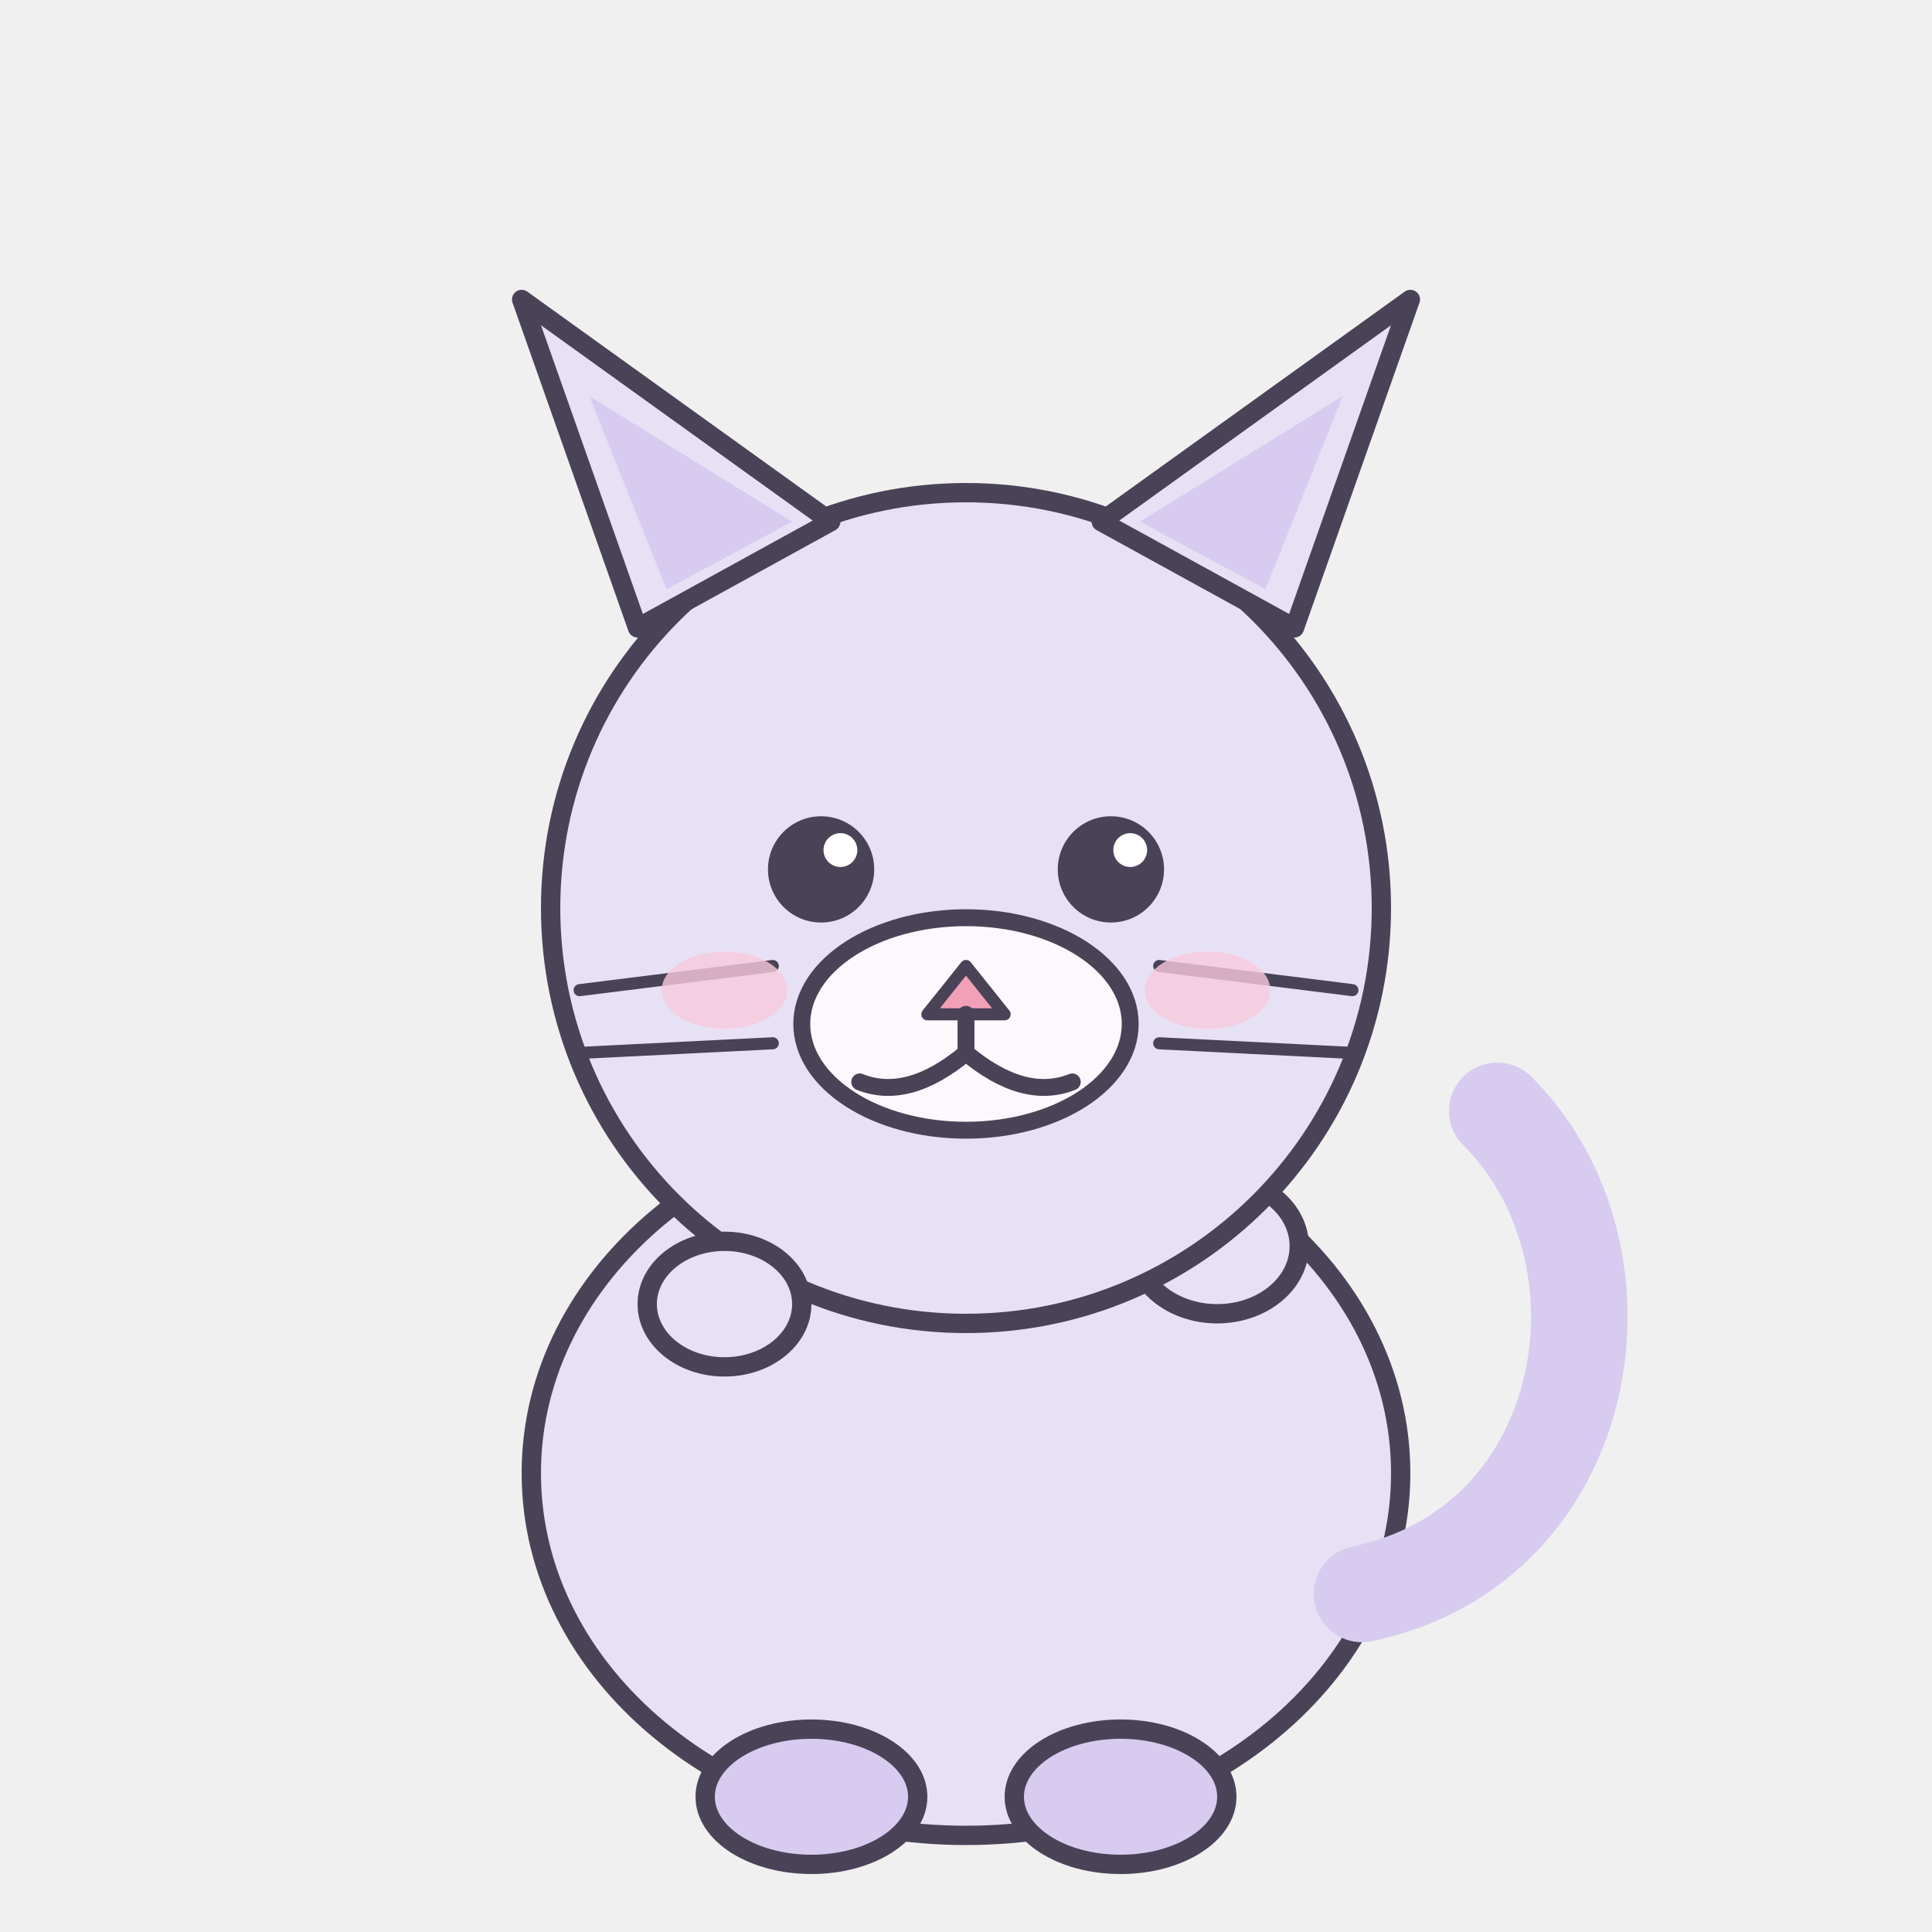
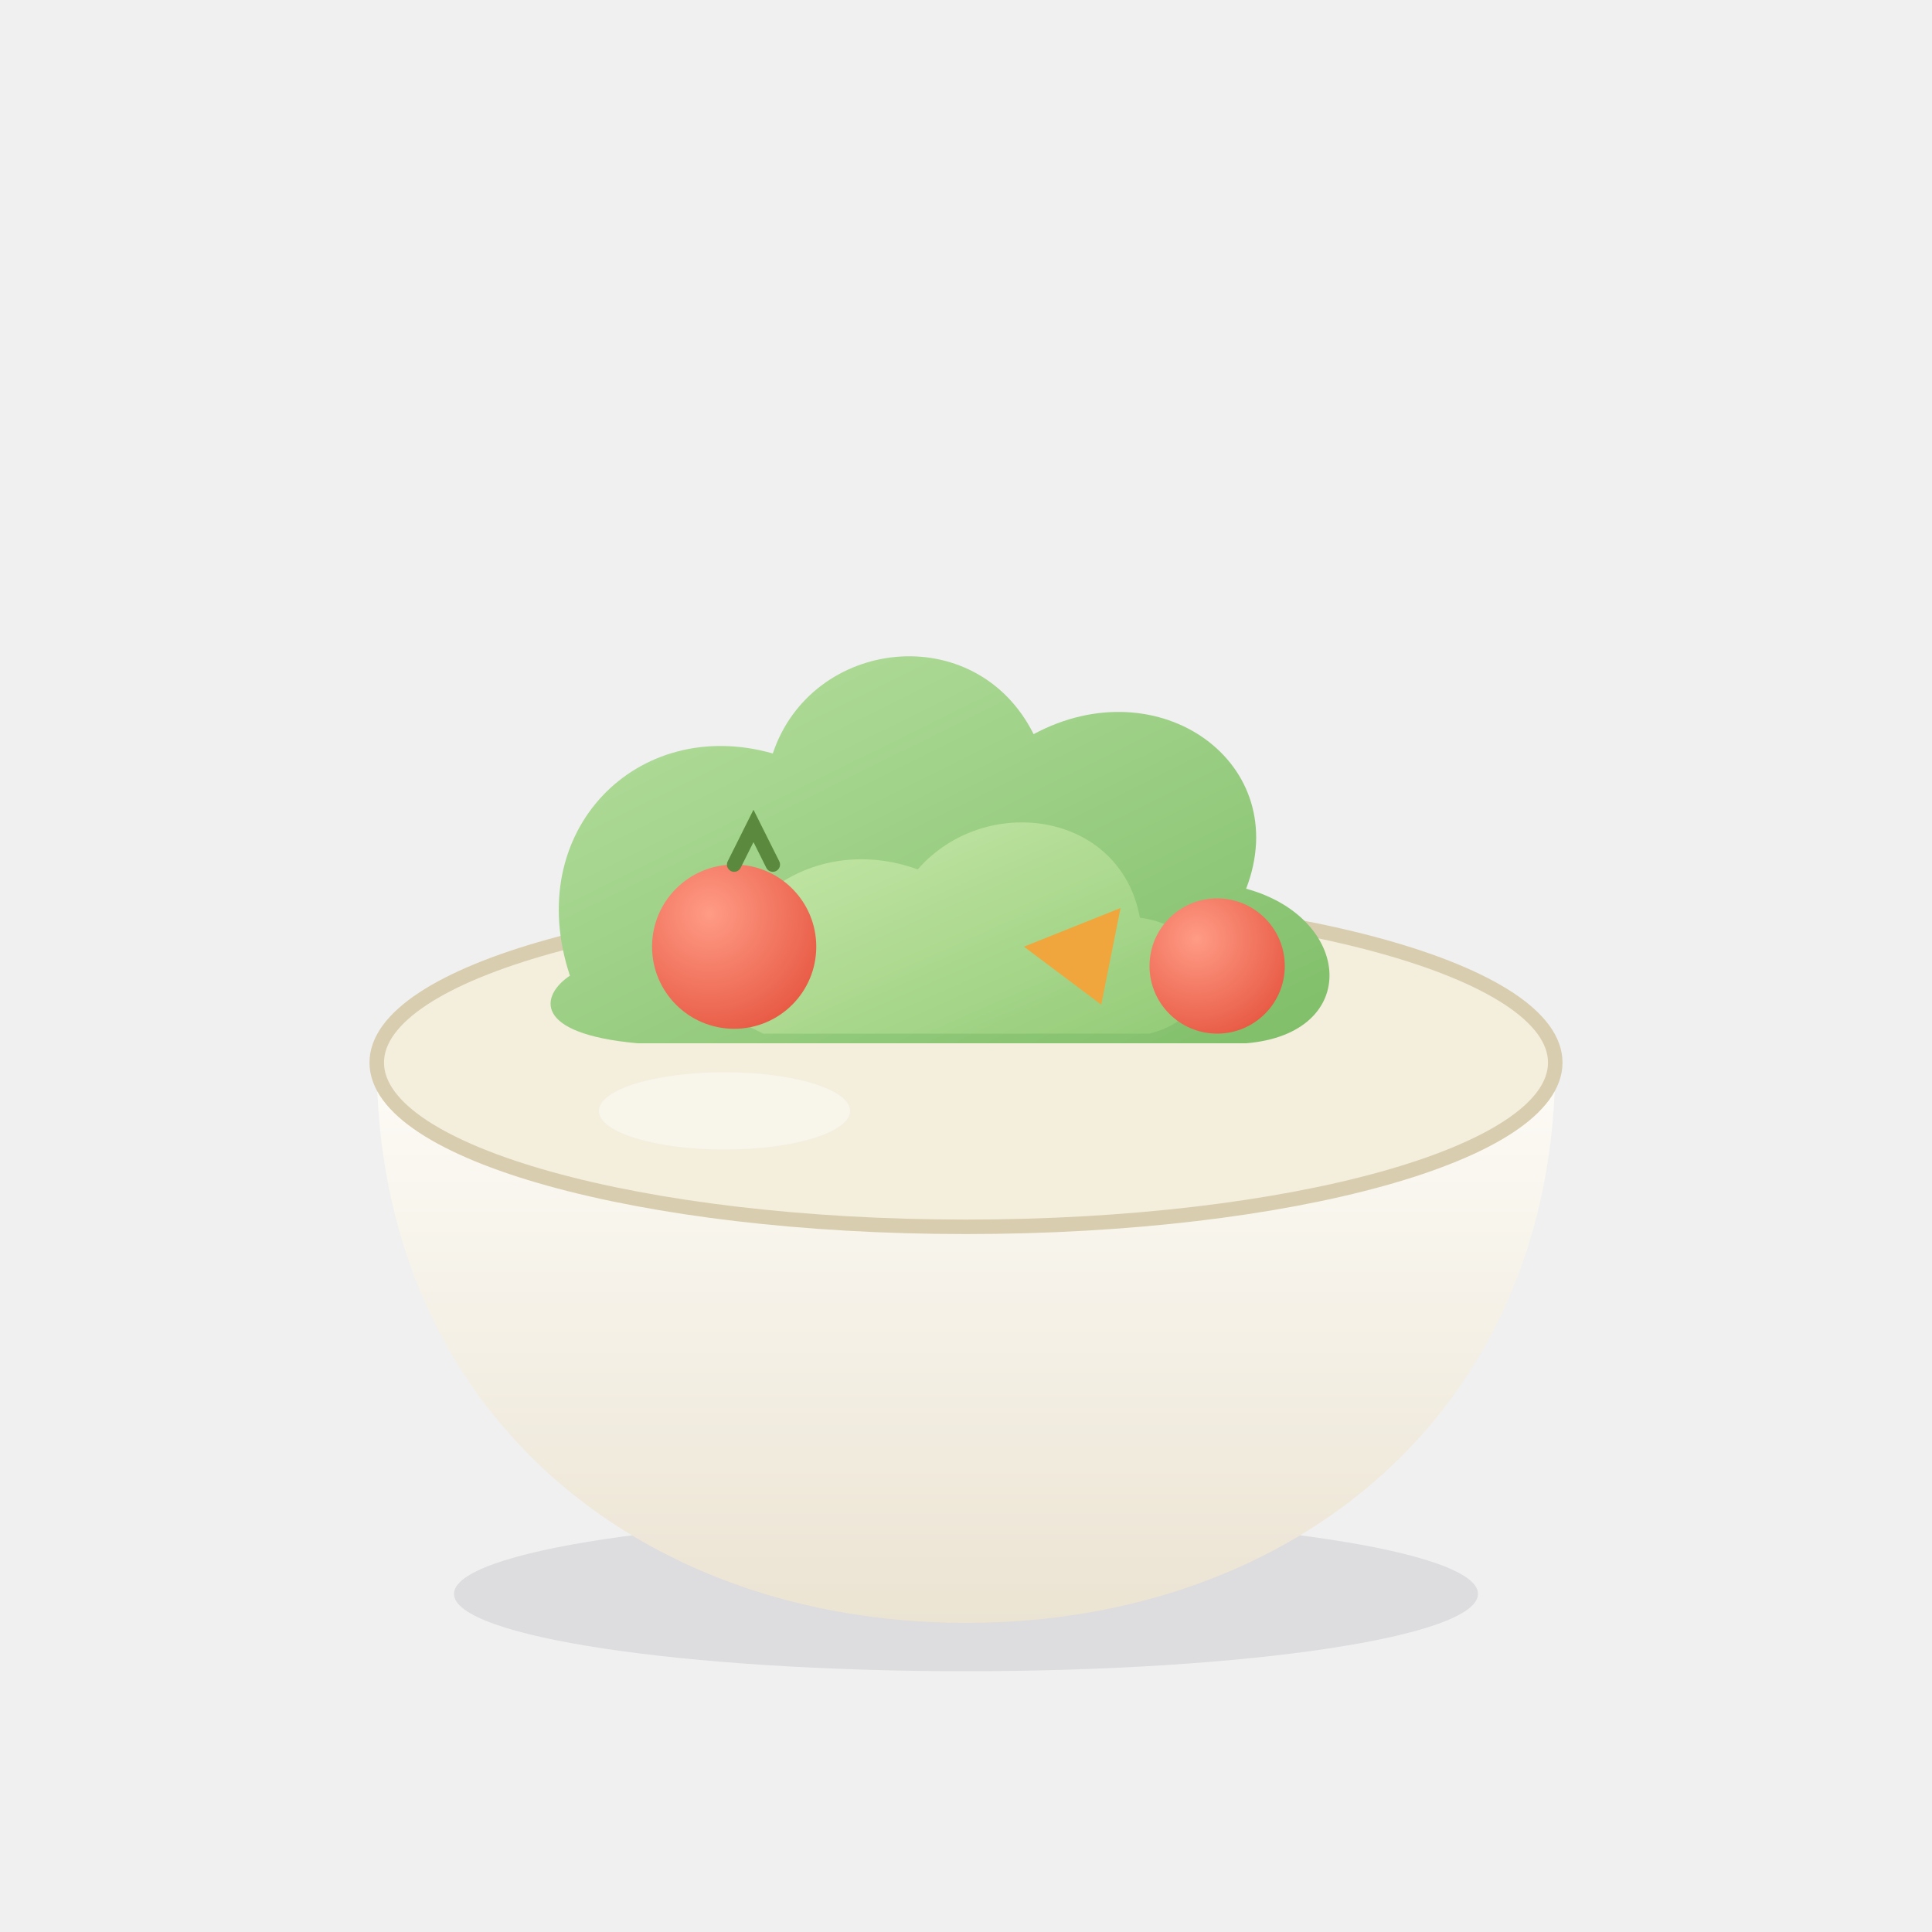
<svg xmlns="http://www.w3.org/2000/svg" viewBox="0 0 400 400" fill="none">
-   <ellipse cx="200" cy="305" rx="90" ry="75" fill="#E7E1F5" stroke="#4A4358" stroke-width="4" />
-   <path d="M282 330 C 330 320, 340 260, 310 230" stroke="#4A4358" stroke-width="4" fill="none" stroke-linecap="round" />
-   <path d="M282 330 C 330 320, 340 260, 310 230" stroke="#D8CBF0" stroke-width="20" fill="none" stroke-linecap="round" />
-   <ellipse cx="168" cy="372" rx="22" ry="14" fill="#D8CBF0" stroke="#4A4358" stroke-width="4" />
-   <ellipse cx="232" cy="372" rx="22" ry="14" fill="#D8CBF0" stroke="#4A4358" stroke-width="4" />
-   <path d="M222 208 L248 208 L236 266 Q234 274 232 266 Z" fill="#F6B25E" stroke="#4A4358" stroke-width="3.5" stroke-linejoin="round" transform="rotate(14 235 237)" />
-   <path d="M232 205 Q235 195 240 202 M235 204 Q238 192 244 200 M228 206 Q230 196 236 202" stroke="#8FCB8A" stroke-width="4" stroke-linecap="round" transform="rotate(14 235 237)" />
-   <ellipse cx="252" cy="258" rx="17" ry="14" fill="#E7E1F5" stroke="#4A4358" stroke-width="4" />
-   <circle cx="200" cy="188" r="86" fill="#E7E1F5" stroke="#4A4358" stroke-width="4" />
-   <path d="M132 130 L108 62 L172 108 Z" fill="#E7E1F5" stroke="#4A4358" stroke-width="4" stroke-linejoin="round" />
-   <path d="M138 122 L122 82 L164 108 Z" fill="#D8CBF0" />
-   <path d="M268 130 L292 62 L228 108 Z" fill="#E7E1F5" stroke="#4A4358" stroke-width="4" stroke-linejoin="round" />
-   <path d="M262 122 L278 82 L236 108 Z" fill="#D8CBF0" />
-   <ellipse cx="200" cy="212" rx="34" ry="22" fill="#FBF9FE" stroke="#4A4358" stroke-width="3.5" />
-   <path d="M200 200 L192 210 L208 210 Z" fill="#F2A0B8" stroke="#4A4358" stroke-width="2.5" stroke-linejoin="round" />
-   <path d="M200 210 Q200 218 200 218 M200 218 Q188 228 178 224 M200 218 Q212 228 222 224" stroke="#4A4358" stroke-width="3.5" stroke-linecap="round" fill="none" />
-   <path d="M120 205 L160 200 M120 218 L160 216 M280 205 L240 200 M280 218 L240 216" stroke="#4A4358" stroke-width="2.5" stroke-linecap="round" />
-   <circle cx="170" cy="180" r="11" fill="#4A4358" />
-   <circle cx="230" cy="180" r="11" fill="#4A4358" />
-   <circle cx="174" cy="176" r="3.5" fill="#FFFFFF" />
-   <circle cx="234" cy="176" r="3.5" fill="#FFFFFF" />
-   <ellipse cx="150" cy="205" rx="13" ry="8" fill="#F8C9DC" opacity="0.8" />
-   <ellipse cx="250" cy="205" rx="13" ry="8" fill="#F8C9DC" opacity="0.8" />
-   <ellipse cx="150" cy="270" rx="16" ry="13" fill="#E7E1F5" stroke="#4A4358" stroke-width="4" />
+   <defs>
+     <linearGradient id="bowlBody" x1="0%" y1="0%" x2="0%" y2="100%">
+       <stop offset="0%" stop-color="#FDFBF6" />
+       <stop offset="100%" stop-color="#E8DFCB" />
+     </linearGradient>
+     <linearGradient id="leafA" x1="0%" y1="0%" x2="100%" y2="100%">
+       <stop offset="0%" stop-color="#B7E0A0" />
+       <stop offset="100%" stop-color="#7FBE68" />
+     </linearGradient>
+     <linearGradient id="leafB" x1="0%" y1="0%" x2="100%" y2="100%">
+       <stop offset="0%" stop-color="#CDEBAE" />
+       <stop offset="100%" stop-color="#94CC78" />
+     </linearGradient>
+     <radialGradient id="tomatoGrad" cx="35%" cy="30%" r="75%">
+       <stop offset="0%" stop-color="#FF9B85" />
+       <stop offset="100%" stop-color="#E85B45" />
+     </radialGradient>
+   </defs>
+   <ellipse cx="200" cy="330" rx="106" ry="16" fill="#4A4358" opacity="0.12" />
+   <path d="M78 220 C 78 292, 132 336, 200 336 C 268 336, 322 292, 322 220 Z" fill="url(#bowlBody)" />
+   <path d="M78 220 C 78 292, 132 336, 200 336 C 268 336, 322 292, 322 220 Z" fill="#FFFFFF" opacity="0.15" />
+   <ellipse cx="200" cy="220" rx="122" ry="34" fill="#F4EEDD" />
+   <ellipse cx="200" cy="220" rx="122" ry="34" fill="none" stroke="#D8CDAE" stroke-width="3" />
+   <path d="M118 202 C 108 172, 132 148, 160 156 C 168 132, 202 128, 214 152 C 240 138, 268 158, 258 184 C 280 190, 282 214, 258 216 L 132 216 C 110 214, 112 206, 118 202 Z" fill="url(#leafA)" />
+   <path d="M150 210 C 146 188, 168 172, 190 180 C 204 164, 232 168, 236 190 C 252 192, 254 210, 238 214 L 158 214 Z" fill="url(#leafB)" opacity="0.9" />
+   <circle cx="152" cy="196" r="17" fill="url(#tomatoGrad)" />
+   <circle cx="252" cy="200" r="14" fill="url(#tomatoGrad)" />
+   <path d="M152 179 l4 -8 4 8" stroke="#5B8A3E" stroke-width="3" stroke-linecap="round" fill="none" />
+   <path d="M212 196 L232 188 L228 208 Z" fill="#F0A63C" />
+   <ellipse cx="150" cy="230" rx="26" ry="8" fill="#FFFFFF" opacity="0.4" />
</svg>
